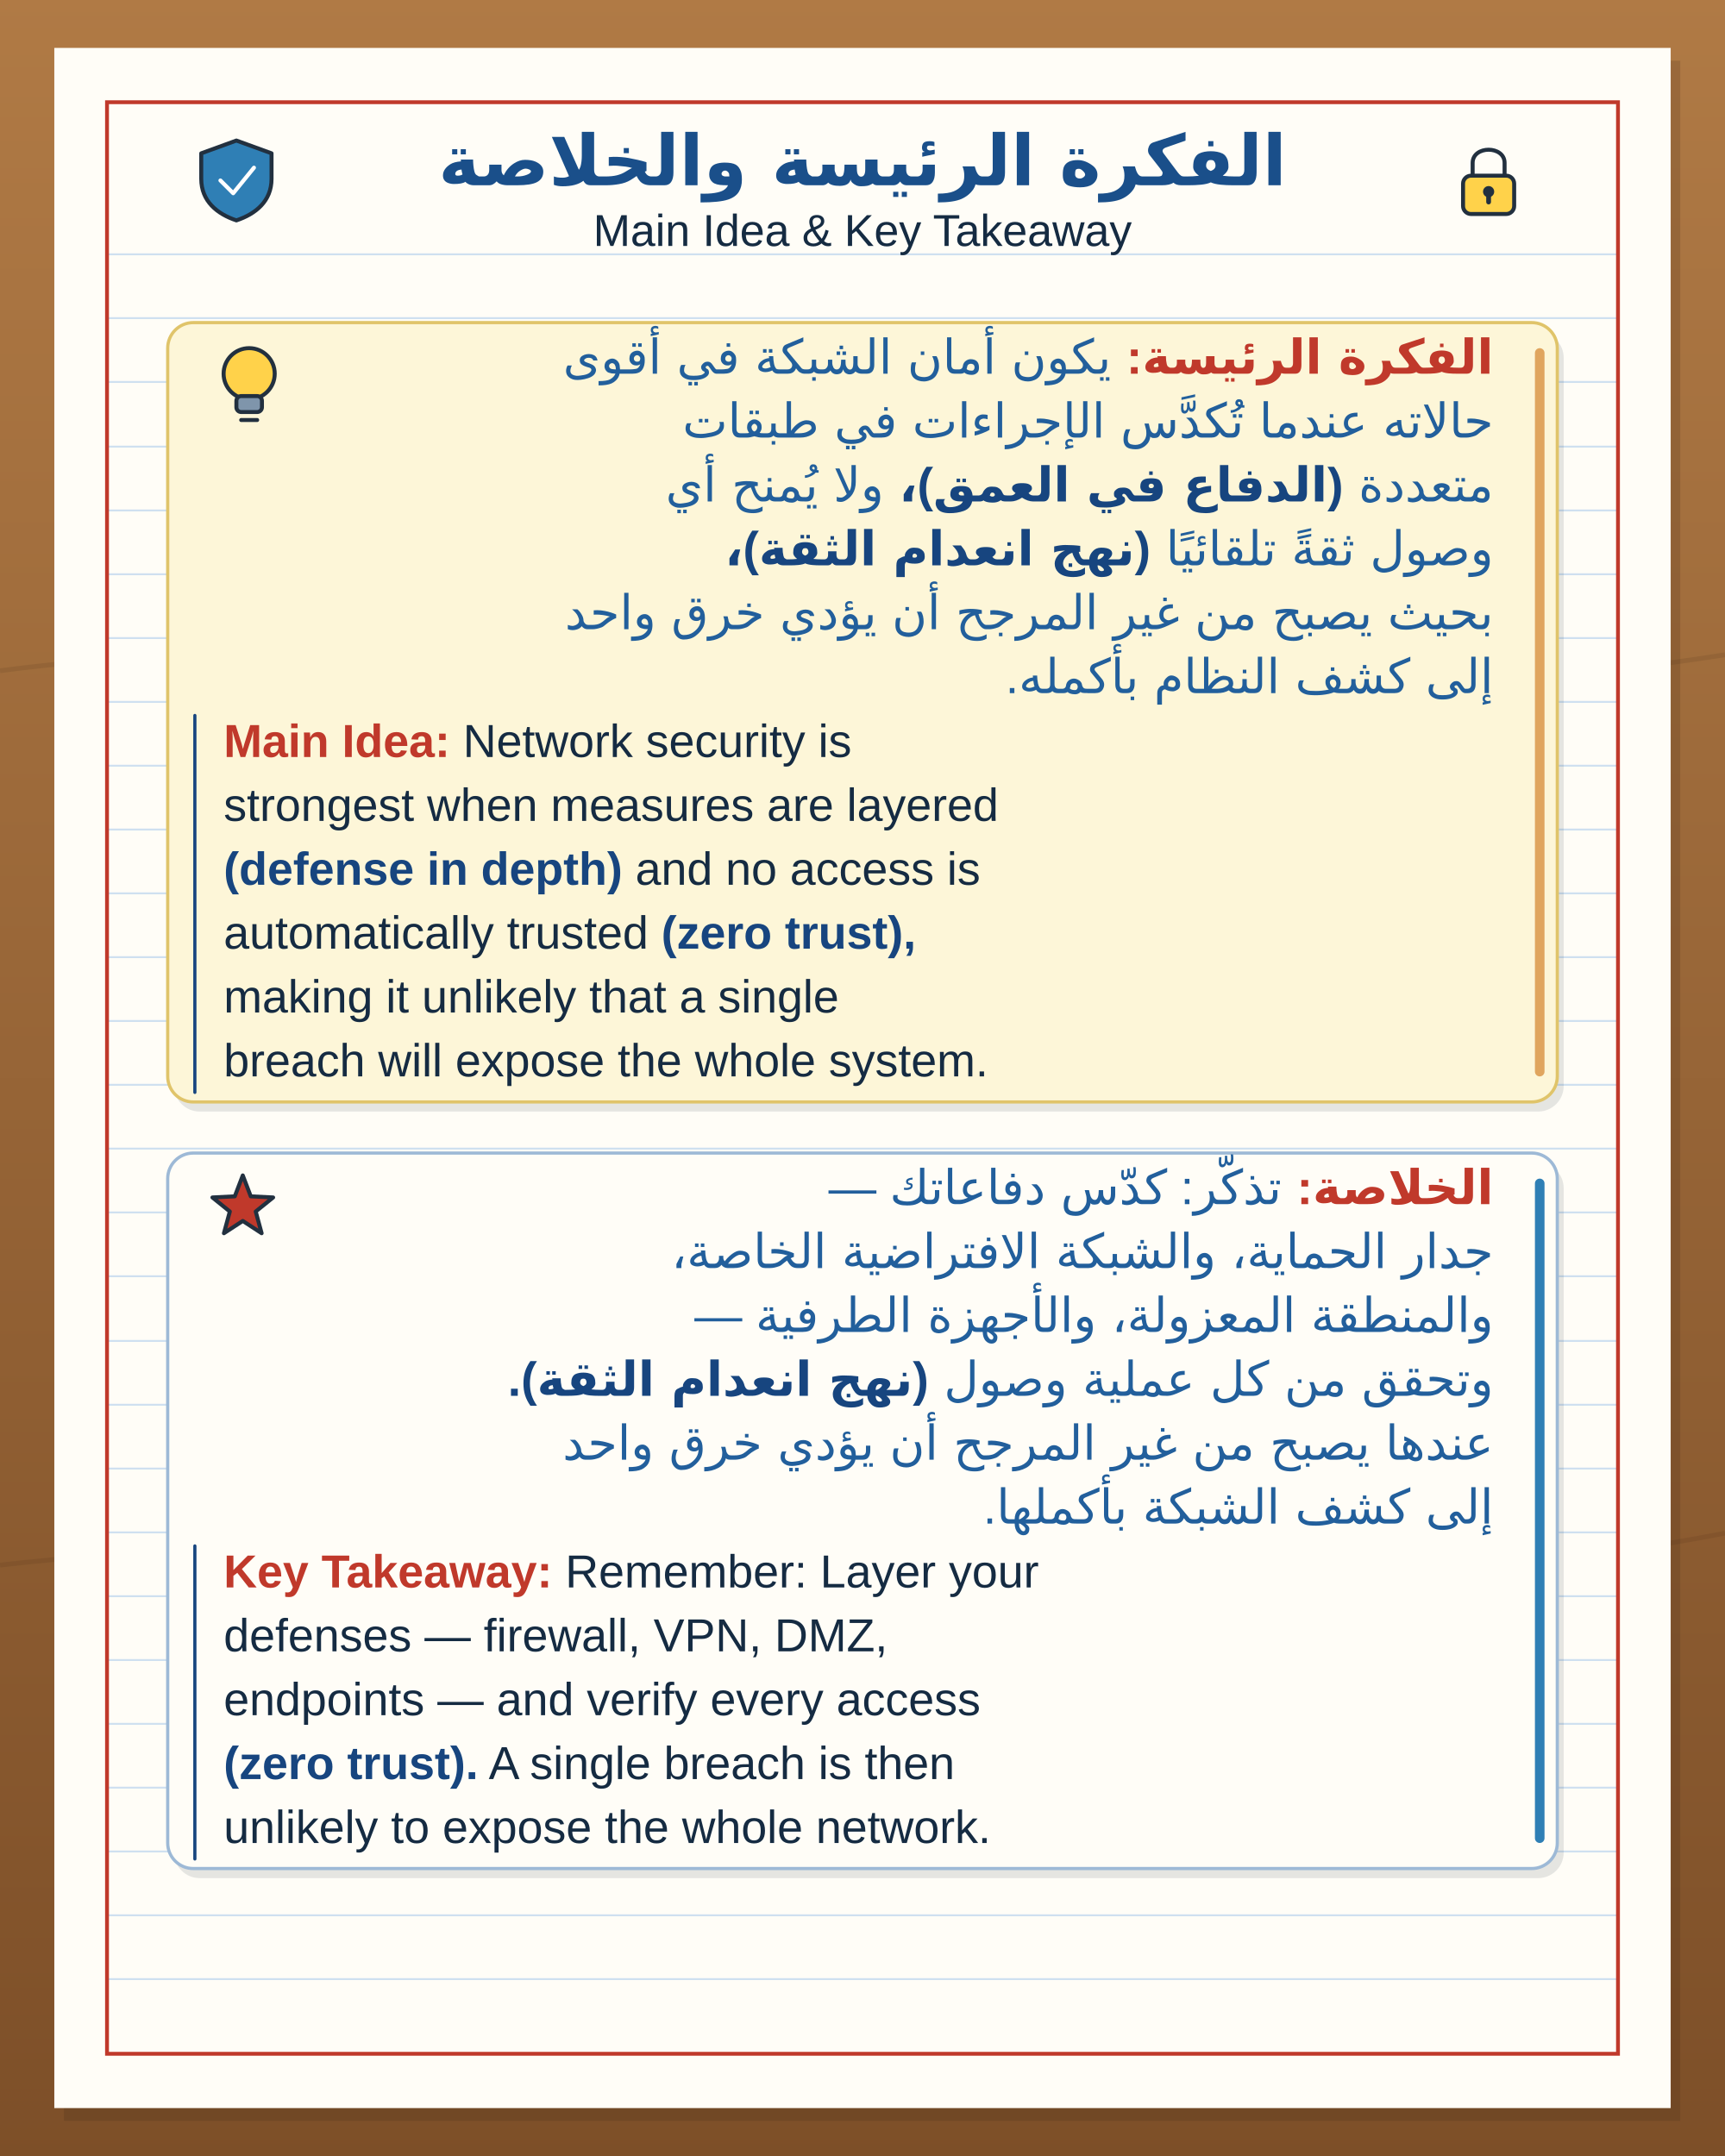
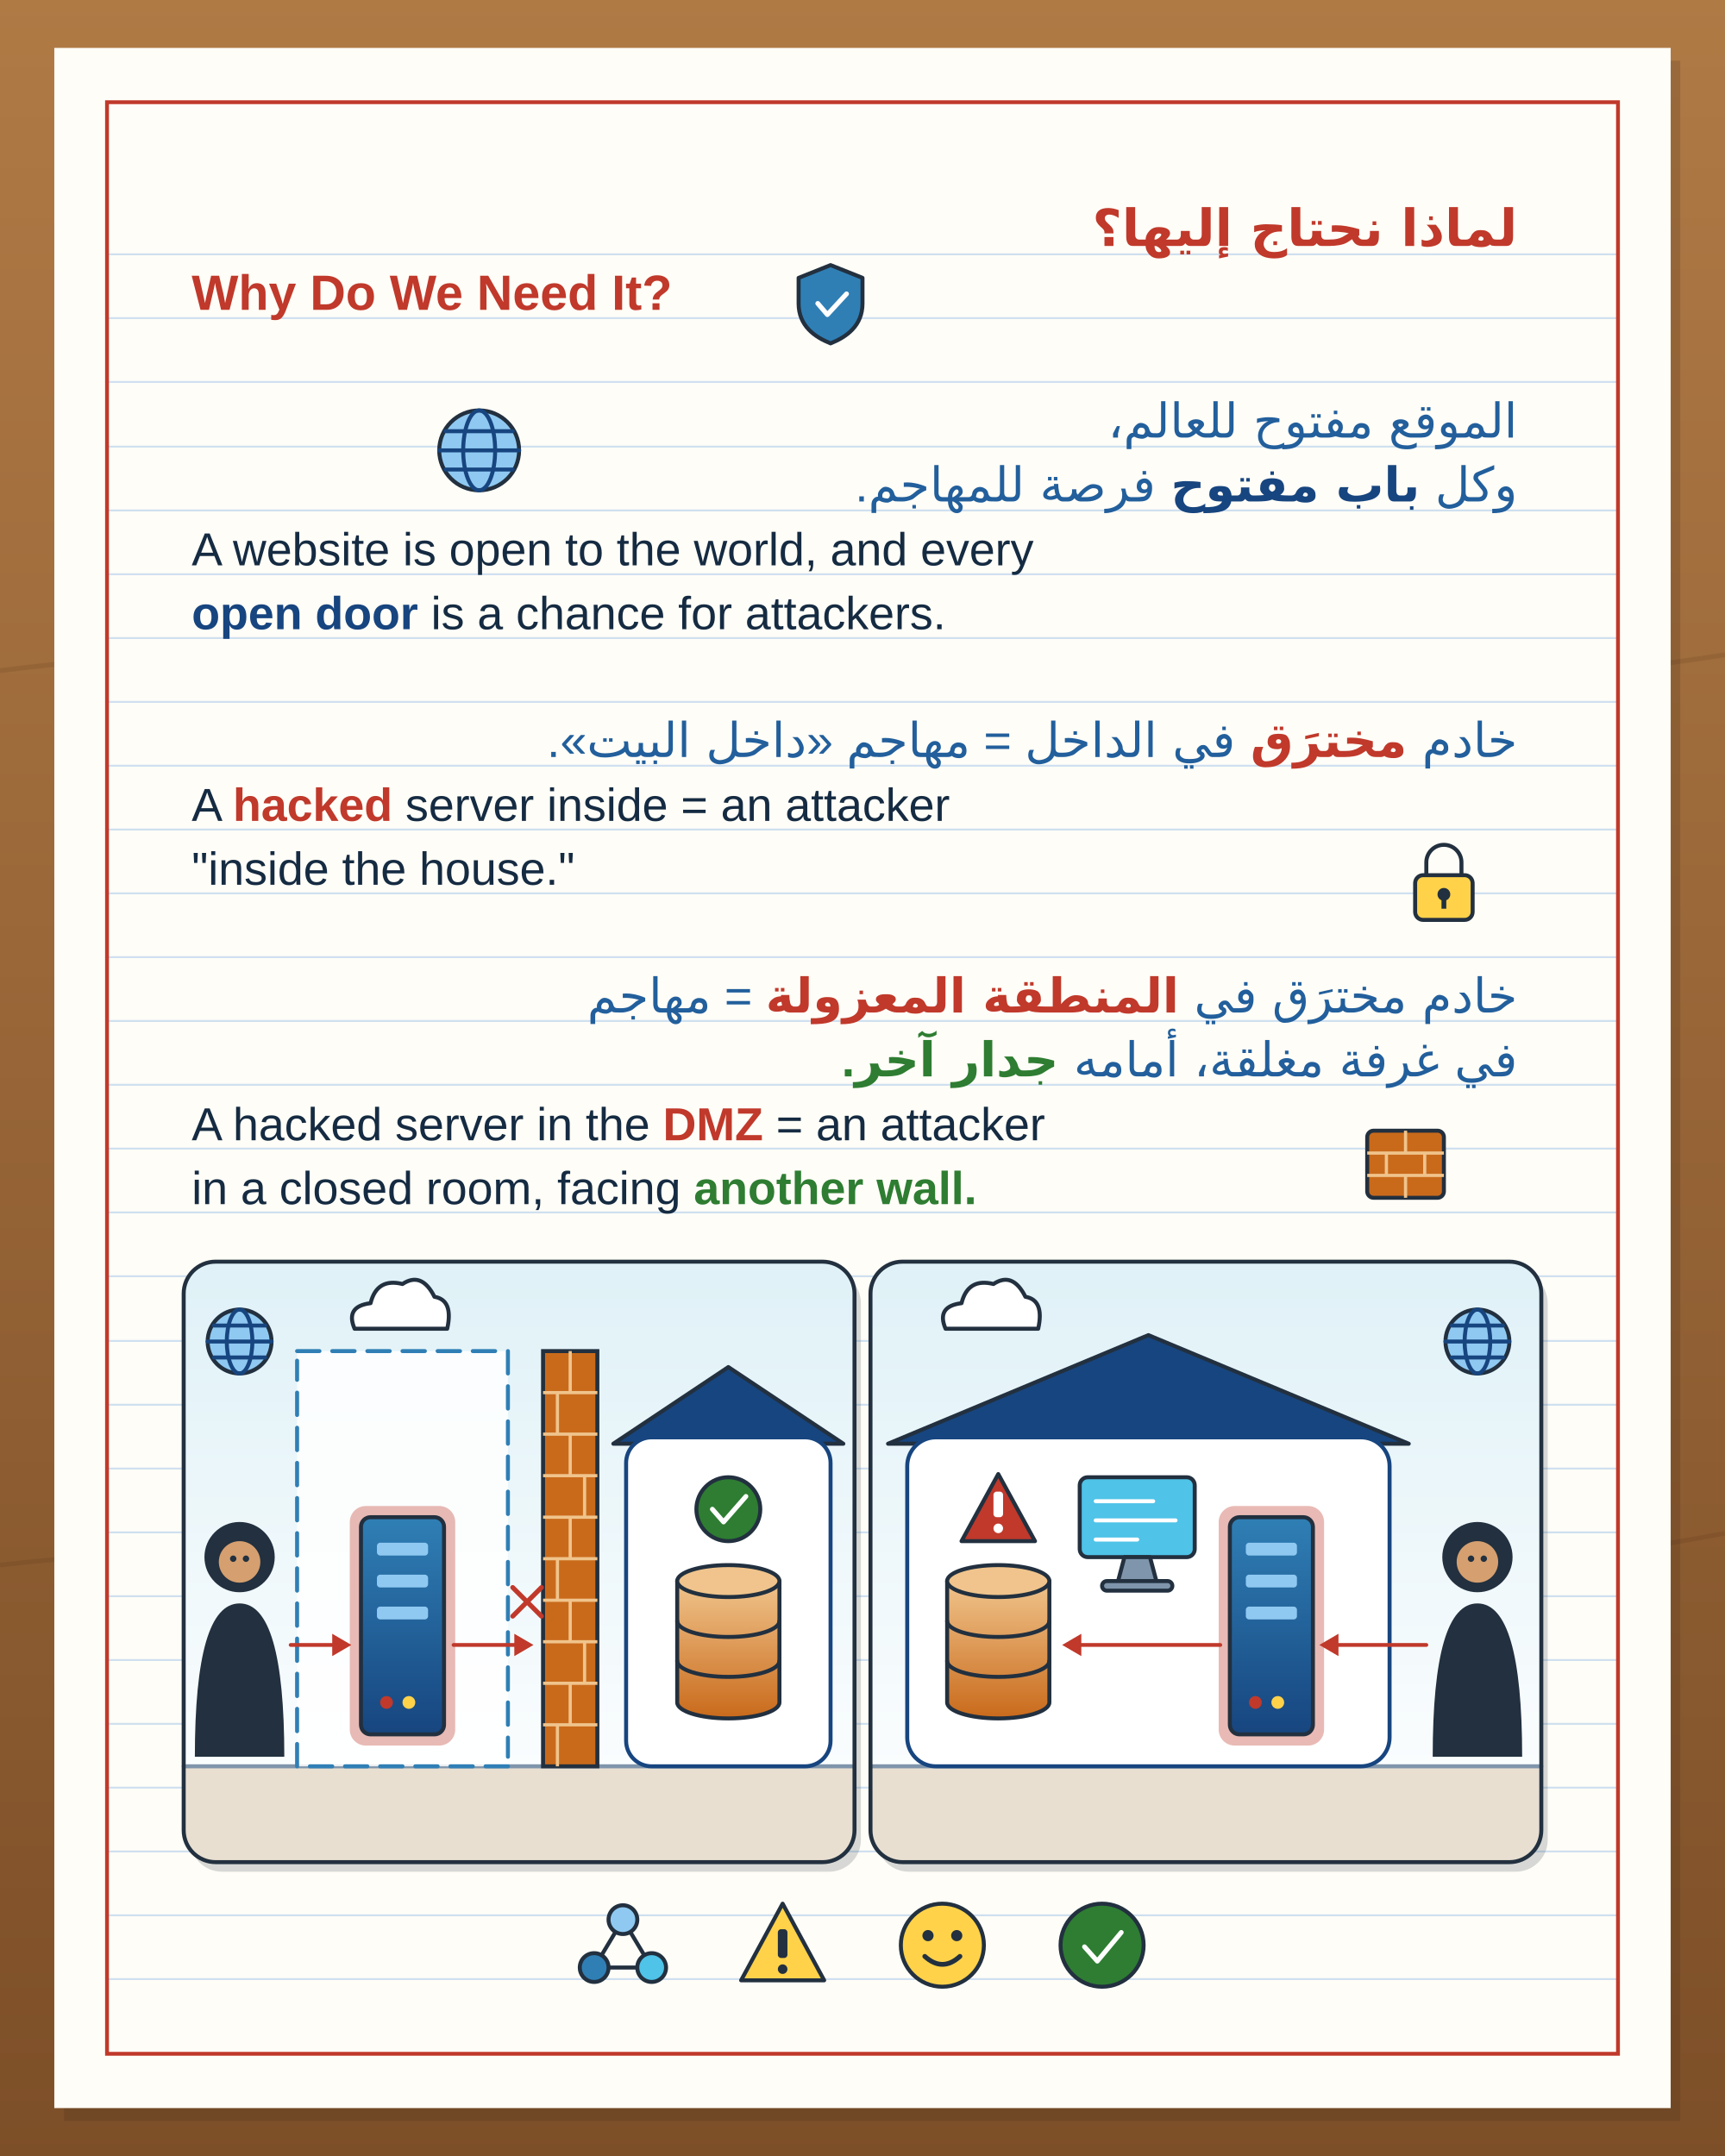
<svg xmlns="http://www.w3.org/2000/svg" width="1080" height="1350" viewBox="0 0 1080 1350" preserveAspectRatio="xMidYMid meet" style="width:100%;height:auto;max-width:1080px;display:block;margin:0 auto;">
  <defs>
    <linearGradient id="pmDesk" x1="0" y1="0" x2="0" y2="1">
      <stop offset="0" stop-color="#b07a45" />
      <stop offset="1" stop-color="#7d4f28" />
    </linearGradient>
    <pattern id="pmRules" x="0" y="120" width="1080" height="40" patternUnits="userSpaceOnUse">
      <line x1="0" y1="39.5" x2="1080" y2="39.5" stroke="#cfe0f0" stroke-width="1.4" />
    </pattern>
  </defs>
  <rect x="0" y="0" width="1080" height="1350" fill="url(#pmDesk)" />
  <path d="M0 420 C 300 380, 700 470, 1080 410" fill="none" stroke="#3a2411" stroke-width="3" opacity=".12" />
  <path d="M0 980 C 350 940, 720 1030, 1080 960" fill="none" stroke="#3a2411" stroke-width="3" opacity=".12" />
  <rect x="40" y="38" width="1012" height="1290" fill="#3a2411" opacity=".18" />
  <rect x="34" y="30" width="1012" height="1290" fill="#fffdf7" />
  <rect x="67" y="120" width="946" height="1152" fill="url(#pmRules)" />
  <rect x="67" y="64" width="946" height="1222" fill="none" stroke="#c0392b" stroke-width="2.4" />
-   <rect x="109" y="208" width="870" height="488" rx="16" fill="#22303f" opacity=".12" />
-   <rect x="109" y="728" width="870" height="448" rx="16" fill="#22303f" opacity=".12" />
-   <rect x="105" y="202" width="870" height="488" rx="16" fill="#fdf6d8" stroke="#e0c46a" stroke-width="2" />
-   <rect x="961" y="218" width="6" height="456" rx="3" fill="#e0a55e" />
-   <rect x="105" y="722" width="870" height="448" rx="16" fill="#fffdf7" stroke="#9db9d6" stroke-width="2" />
-   <rect x="961" y="738" width="6" height="416" rx="3" fill="#2f7fb5" />
-   <line x1="122" y1="448" x2="122" y2="684" stroke="#17457f" stroke-width="2" stroke-linecap="round" />
-   <line x1="122" y1="968" x2="122" y2="1164" stroke="#17457f" stroke-width="2" stroke-linecap="round" />
-   <g transform="translate(120 84)">
-     <path d="M28 4 L50 12 L50 28 C50 42 40 50 28 54 C16 50 6 42 6 28 L6 12 Z" fill="#2f7fb5" stroke="#22303f" stroke-width="2.5" stroke-linecap="round" stroke-linejoin="round" />
-     <path d="M18 29 L26 37 L39 21" fill="none" stroke="#ffffff" stroke-width="2.5" stroke-linecap="round" stroke-linejoin="round" />
+   <g>
+     <defs>
+       <linearGradient id="ilPanel" x1="0" y1="0" x2="0" y2="1">
+         <stop offset="0" stop-color="#dff1f7" />
+         <stop offset="1" stop-color="#ffffff" />
+       </linearGradient>
+       <linearGradient id="ilSrv" x1="0" y1="0" x2="0" y2="1">
+         <stop offset="0" stop-color="#2f7fb5" />
+         <stop offset="1" stop-color="#17457f" />
+       </linearGradient>
+       <linearGradient id="ilDb" x1="0" y1="0" x2="0" y2="1">
+         <stop offset="0" stop-color="#f0c48c" />
+         <stop offset="1" stop-color="#c96a1b" />
+       </linearGradient>
+     </defs>
+     <rect x="119" y="796" width="420" height="376" rx="20" fill="#22303f" opacity=".18" />
+     <rect x="549" y="796" width="420" height="376" rx="20" fill="#22303f" opacity=".18" />
+     <rect x="115" y="790" width="420" height="376" rx="20" fill="url(#ilPanel)" />
+     <rect x="545" y="790" width="420" height="376" rx="20" fill="url(#ilPanel)" />
+     <path d="M115 1106 H535 V1146 A20 20 0 0 1 515 1166 H135 A20 20 0 0 1 115 1146 Z" fill="#e8dfd1" />
+     <path d="M545 1106 H965 V1146 A20 20 0 0 1 945 1166 H565 A20 20 0 0 1 545 1146 Z" fill="#e8dfd1" />
+     <path d="M115 1106 H535 M545 1106 H965" fill="none" stroke="#7f95ab" stroke-width="2.5" stroke-linecap="round" />
+     <rect x="115" y="790" width="420" height="376" rx="20" fill="none" stroke="#22303f" stroke-width="2.5" />
+     <rect x="545" y="790" width="420" height="376" rx="20" fill="none" stroke="#22303f" stroke-width="2.5" />
+     <path d="M222 832 Q216 818 232 816 Q236 800 252 804 Q264 796 272 812 Q284 814 280 832 Z" fill="#ffffff" stroke="#22303f" stroke-width="2.5" stroke-linejoin="round" />
+     <path d="M592 832 Q586 818 602 816 Q606 800 622 804 Q634 796 642 812 Q654 814 650 832 Z" fill="#ffffff" stroke="#22303f" stroke-width="2.5" stroke-linejoin="round" />
+     <circle cx="150" cy="840" r="20" fill="#8fc9f2" stroke="#22303f" stroke-width="2.5" />
+     <ellipse cx="150" cy="840" rx="8" ry="20" fill="none" stroke="#17457f" stroke-width="2.5" />
+     <path d="M130 840 H170 M134 830 H166 M134 850 H166" fill="none" stroke="#17457f" stroke-width="2.5" stroke-linecap="round" />
+     <circle cx="925" cy="840" r="20" fill="#8fc9f2" stroke="#22303f" stroke-width="2.5" />
+     <ellipse cx="925" cy="840" rx="8" ry="20" fill="none" stroke="#17457f" stroke-width="2.5" />
+     <path d="M905 840 H945 M909 830 H941 M909 850 H941" fill="none" stroke="#17457f" stroke-width="2.5" stroke-linecap="round" />
+     <polygon points="556,904 719,836 882,904" fill="#17457f" stroke="#22303f" stroke-width="2.5" stroke-linejoin="round" />
+     <rect x="568" y="900" width="302" height="206" rx="18" fill="#ffffff" stroke="#17457f" stroke-width="2.5" />
+     <polygon points="625,923 648,965 602,965" fill="#c0392b" stroke="#22303f" stroke-width="2.5" stroke-linejoin="round" />
+     <rect x="622" y="934" width="6" height="16" rx="2" fill="#ffffff" />
+     <circle cx="625" cy="957" r="3" fill="#ffffff" />
+     <path d="M593 990 V1066 A32 10 0 0 0 657 1066 V990 Z" fill="url(#ilDb)" stroke="#22303f" stroke-width="2.5" stroke-linejoin="round" />
+     <path d="M593 1015 A32 10 0 0 0 657 1015 M593 1040 A32 10 0 0 0 657 1040" fill="none" stroke="#22303f" stroke-width="2.5" stroke-linecap="round" />
+     <ellipse cx="625" cy="990" rx="32" ry="10" fill="#f0c48c" stroke="#22303f" stroke-width="2.5" />
+     <rect x="676" y="925" width="72" height="50" rx="5" fill="#4fc3e8" stroke="#22303f" stroke-width="2.5" />
+     <path d="M686 940 H722 M686 952 H736 M686 964 H712" fill="none" stroke="#ffffff" stroke-width="2.5" stroke-linecap="round" />
+     <path d="M704 975 L700 990 H724 L720 975 Z" fill="#7f95ab" stroke="#22303f" stroke-width="2.5" stroke-linejoin="round" />
+     <rect x="690" y="990" width="44" height="6" rx="3" fill="#7f95ab" stroke="#22303f" stroke-width="2.5" />
+     <rect x="763" y="943" width="66" height="150" rx="10" fill="#c0392b" opacity=".35" />
+     <rect x="770" y="950" width="52" height="136" rx="6" fill="url(#ilSrv)" stroke="#22303f" stroke-width="2.5" />
+     <rect x="780" y="966" width="32" height="8" rx="2" fill="#8fc9f2" />
+     <rect x="780" y="986" width="32" height="8" rx="2" fill="#8fc9f2" />
+     <rect x="780" y="1006" width="32" height="8" rx="2" fill="#8fc9f2" />
+     <circle cx="786" cy="1066" r="4" fill="#c0392b" />
+     <circle cx="800" cy="1066" r="4" fill="#ffd24a" />
+     <circle cx="925" cy="975" r="22" fill="#22303f" />
+     <circle cx="925" cy="978" r="13" fill="#d59f6f" />
+     <circle cx="921" cy="976" r="2" fill="#22303f" />
+     <circle cx="929" cy="976" r="2" fill="#22303f" />
+     <path d="M897 1100 Q897 1004 925 1004 Q953 1004 953 1100 Z" fill="#22303f" />
+     <rect x="186" y="846" width="132" height="260" fill="#ffffff" opacity=".85" />
+     <path d="M186 846 h14 m8 0 h14 m8 0 h14 m8 0 h14 m8 0 h14 m8 0 h14 m8 0 M318 846 v14 m0 8 v14 m0 8 v14 m0 8 v14 m0 8 v14 m0 8 v14 m0 8 v14 m0 8 v14 m0 8 v14 m0 8 v14 m0 8 v14 m0 8 v12 M318 1106 h-14 m-8 0 h-14 m-8 0 h-14 m-8 0 h-14 m-8 0 h-14 m-8 0 h-14 M186 1106 v-14 m0 -8 v-14 m0 -8 v-14 m0 -8 v-14 m0 -8 v-14 m0 -8 v-14 m0 -8 v-14 m0 -8 v-14 m0 -8 v-14 m0 -8 v-14 m0 -8 v-14 m0 -8 v-12" fill="none" stroke="#2f7fb5" stroke-width="2.5" stroke-linecap="round" />
+     <rect x="219" y="943" width="66" height="150" rx="10" fill="#c0392b" opacity=".35" />
+     <rect x="226" y="950" width="52" height="136" rx="6" fill="url(#ilSrv)" stroke="#22303f" stroke-width="2.5" />
+     <rect x="236" y="966" width="32" height="8" rx="2" fill="#8fc9f2" />
+     <rect x="236" y="986" width="32" height="8" rx="2" fill="#8fc9f2" />
+     <rect x="236" y="1006" width="32" height="8" rx="2" fill="#8fc9f2" />
+     <circle cx="242" cy="1066" r="4" fill="#c0392b" />
+     <circle cx="256" cy="1066" r="4" fill="#ffd24a" />
+     <rect x="340" y="846" width="34" height="260" fill="#c96a1b" stroke="#22303f" stroke-width="2.5" />
+     <path d="M340 872 H374 M340 898 H374 M340 924 H374 M340 950 H374 M340 976 H374 M340 1002 H374 M340 1028 H374 M340 1054 H374 M340 1080 H374 M357 846 V872 M357 898 V924 M357 950 V976 M357 1002 V1028 M357 1054 V1080 M349 872 V898 M366 924 V950 M349 976 V1002 M366 1028 V1054 M349 1080 V1106" fill="none" stroke="#f0c48c" stroke-width="2" />
+     <polygon points="384,904 456,856 528,904" fill="#17457f" stroke="#22303f" stroke-width="2.5" stroke-linejoin="round" />
+     <rect x="392" y="900" width="128" height="206" rx="16" fill="#ffffff" stroke="#17457f" stroke-width="2.5" />
+     <circle cx="456" cy="945" r="20" fill="#2e7d32" stroke="#22303f" stroke-width="2.5" />
+     <path d="M446 945 L453 953 L467 937" fill="none" stroke="#ffffff" stroke-width="3" stroke-linecap="round" stroke-linejoin="round" />
+     <path d="M424 990 V1066 A32 10 0 0 0 488 1066 V990 Z" fill="url(#ilDb)" stroke="#22303f" stroke-width="2.5" stroke-linejoin="round" />
+     <path d="M424 1015 A32 10 0 0 0 488 1015 M424 1040 A32 10 0 0 0 488 1040" fill="none" stroke="#22303f" stroke-width="2.5" stroke-linecap="round" />
+     <ellipse cx="456" cy="990" rx="32" ry="10" fill="#f0c48c" stroke="#22303f" stroke-width="2.5" />
+     <circle cx="150" cy="975" r="22" fill="#22303f" />
+     <circle cx="150" cy="978" r="13" fill="#d59f6f" />
+     <circle cx="146" cy="976" r="2" fill="#22303f" />
+     <circle cx="154" cy="976" r="2" fill="#22303f" />
+     <path d="M122 1100 Q122 1004 150 1004 Q178 1004 178 1100 Z" fill="#22303f" />
+     <line x1="893" y1="1030" x2="836" y2="1030" stroke="#c0392b" stroke-width="2.4" stroke-linecap="round" />
+     <polygon points="826,1030 838,1023 838,1037" fill="#c0392b" />
+     <line x1="764" y1="1030" x2="675" y2="1030" stroke="#c0392b" stroke-width="2.4" stroke-linecap="round" />
+     <polygon points="665,1030 677,1023 677,1037" fill="#c0392b" />
+     <line x1="182" y1="1030" x2="210" y2="1030" stroke="#c0392b" stroke-width="2.4" stroke-linecap="round" />
+     <polygon points="220,1030 208,1023 208,1037" fill="#c0392b" />
+     <line x1="284" y1="1030" x2="324" y2="1030" stroke="#c0392b" stroke-width="2.4" stroke-linecap="round" />
+     <polygon points="334,1030 322,1023 322,1037" fill="#c0392b" />
+     <path d="M321 994 L339 1012 M339 994 L321 1012" fill="none" stroke="#c0392b" stroke-width="3" stroke-linecap="round" />
  </g>
-   <g transform="translate(904 84)">
-     <path d="M18 26 L18 18 C18 7 38 7 38 18 L38 26" fill="none" stroke="#22303f" stroke-width="2.5" stroke-linecap="round" stroke-linejoin="round" />
-     <rect x="12" y="26" width="32" height="24" rx="5" fill="#ffd24a" stroke="#22303f" stroke-width="2.5" stroke-linecap="round" stroke-linejoin="round" />
-     <circle cx="28" cy="36" r="3.5" fill="#22303f" />
-     <rect x="26.5" y="37" width="3" height="7" rx="1.5" fill="#22303f" />
+   <g transform="translate(520 190)">
+     <path d="M0 -24 L20 -16 V0 C20 14 10 21 0 25 C-10 21 -20 14 -20 0 V-16 Z" fill="#2f7fb5" stroke="#22303f" stroke-width="2.5" stroke-linejoin="round" />
+     <path d="M-8 0 L-2 7 L10 -6" fill="none" stroke="#ffffff" stroke-width="3" stroke-linecap="round" stroke-linejoin="round" />
  </g>
-   <g transform="translate(128 212)">
-     <circle cx="28" cy="22" r="16" fill="#ffd24a" stroke="#22303f" stroke-width="2.5" />
-     <rect x="20" y="36" width="16" height="10" rx="3" fill="#7f95ab" stroke="#22303f" stroke-width="2.5" stroke-linecap="round" stroke-linejoin="round" />
-     <line x1="23" y1="51" x2="33" y2="51" stroke="#22303f" stroke-width="2.5" stroke-linecap="round" />
+   <g transform="translate(300 282)">
+     <circle cx="0" cy="0" r="25" fill="#8fc9f2" stroke="#22303f" stroke-width="2.5" />
+     <ellipse cx="0" cy="0" rx="10" ry="25" fill="none" stroke="#17457f" stroke-width="2.5" />
+     <path d="M-25 0 H25 M-21 -12 H21 M-21 12 H21" fill="none" stroke="#17457f" stroke-width="2.5" stroke-linecap="round" />
  </g>
-   <g transform="translate(130 734)">
-     <polygon points="22,2 27,15.1 41,15.8 30.1,24.6 33.8,38.2 22,30.5 10.2,38.2 13.9,24.6 3,15.8 17,15.1" fill="#c0392b" stroke="#22303f" stroke-width="2.5" stroke-linecap="round" stroke-linejoin="round" />
+   <g transform="translate(904 552)">
+     <path d="M-11 -4 V-12 A11 11 0 0 1 11 -12 V-4" fill="none" stroke="#22303f" stroke-width="2.5" stroke-linecap="round" />
+     <rect x="-18" y="-4" width="36" height="28" rx="5" fill="#ffd24a" stroke="#22303f" stroke-width="2.5" />
+     <circle cx="0" cy="8" r="4" fill="#22303f" />
+     <rect x="-1.5" y="8" width="3" height="9" fill="#22303f" />
  </g>
-   <text x="540" y="116" direction="rtl" unicode-bidi="plaintext" text-anchor="middle" font-family="Tahoma, Arial, Segoe UI, sans-serif" font-size="44" font-weight="bold" fill="#1a4f8a">الفكرة الرئيسة والخلاصة</text>
-   <text x="540" y="154" direction="ltr" unicode-bidi="plaintext" text-anchor="middle" font-family="Segoe Print, Comic Sans MS, Arial, sans-serif" font-size="28" font-weight="normal" fill="#152b42">Main Idea &amp; Key Takeaway</text>
-   <text x="935" y="234" direction="rtl" unicode-bidi="plaintext" text-anchor="start" font-family="Tahoma, Arial, Segoe UI, sans-serif" font-size="30" fill="#225f9c">
-     <tspan x="935" dy="0">
-       <tspan font-weight="bold" fill="#c0392b">الفكرة الرئيسة:</tspan> يكون أمان الشبكة في أقوى</tspan>
-     <tspan x="935" dy="40">حالاته عندما تُكدَّس الإجراءات في طبقات</tspan>
-     <tspan x="935" dy="40">متعددة <tspan font-weight="bold" fill="#17457f">(الدفاع في العمق)،</tspan> ولا يُمنح أي</tspan>
-     <tspan x="935" dy="40">وصول ثقةً تلقائيًا <tspan font-weight="bold" fill="#17457f">(نهج انعدام الثقة)،</tspan>
+   <g transform="translate(880 728)">
+     <rect x="-24" y="-20" width="48" height="42" rx="4" fill="#c96a1b" stroke="#22303f" stroke-width="2.5" />
+     <path d="M-24 -6 H24 M-24 8 H24 M0 -20 V-6 M-12 -6 V8 M12 -6 V8 M0 8 V22" fill="none" stroke="#f0c48c" stroke-width="2" />
+   </g>
+   <g transform="translate(390 1218)">
+     <path d="M-18 14 L18 14 L0 -16 Z" fill="none" stroke="#22303f" stroke-width="2.5" stroke-linejoin="round" />
+     <circle cx="0" cy="-16" r="9" fill="#8fc9f2" stroke="#22303f" stroke-width="2.5" />
+     <circle cx="-18" cy="14" r="9" fill="#2f7fb5" stroke="#22303f" stroke-width="2.5" />
+     <circle cx="18" cy="14" r="9" fill="#4fc3e8" stroke="#22303f" stroke-width="2.5" />
+   </g>
+   <g transform="translate(490 1218)">
+     <polygon points="0,-26 26,22 -26,22" fill="#ffd24a" stroke="#22303f" stroke-width="2.5" stroke-linejoin="round" />
+     <rect x="-3" y="-10" width="6" height="18" rx="2" fill="#22303f" />
+     <circle cx="0" cy="15" r="3" fill="#22303f" />
+   </g>
+   <g transform="translate(590 1218)">
+     <circle cx="0" cy="0" r="26" fill="#ffd24a" stroke="#22303f" stroke-width="2.5" />
+     <circle cx="-9" cy="-6" r="3.5" fill="#22303f" />
+     <circle cx="9" cy="-6" r="3.5" fill="#22303f" />
+     <path d="M -11 7 Q 0 17 11 7" fill="none" stroke="#22303f" stroke-width="3" stroke-linecap="round" />
+   </g>
+   <g transform="translate(690 1218)">
+     <circle cx="0" cy="0" r="26" fill="#2e7d32" stroke="#22303f" stroke-width="2.5" />
+     <path d="M-11 1 L-3 10 L12 -8" fill="none" stroke="#ffffff" stroke-width="3" stroke-linecap="round" stroke-linejoin="round" />
+   </g>
+   <text x="950" y="154" direction="rtl" unicode-bidi="plaintext" text-anchor="start" font-family="Tahoma, Arial, Segoe UI, sans-serif" font-size="32" font-weight="bold" fill="#c0392b">
+     <tspan x="950" dy="0">لماذا نحتاج إليها؟</tspan>
+   </text>
+   <text x="120" y="194" direction="ltr" unicode-bidi="plaintext" text-anchor="start" font-family="Segoe Print, Comic Sans MS, Arial, sans-serif" font-size="31" font-weight="bold" fill="#c0392b">
+     <tspan x="120" dy="0">Why Do We Need It?</tspan>
+   </text>
+   <text x="950" y="274" direction="rtl" unicode-bidi="plaintext" text-anchor="start" font-family="Tahoma, Arial, Segoe UI, sans-serif" font-size="30" fill="#225f9c">
+     <tspan x="950" dy="0">الموقع مفتوح للعالم،</tspan>
+     <tspan x="950" dy="40">وكل <tspan font-weight="bold" fill="#17457f">باب مفتوح</tspan> فرصة للمهاجم.</tspan>
+   </text>
+   <text x="120" y="354" direction="ltr" unicode-bidi="plaintext" text-anchor="start" font-family="Segoe Print, Comic Sans MS, Arial, sans-serif" font-size="29" fill="#152b42">
+     <tspan x="120" dy="0">A website is open to the world, and every</tspan>
+     <tspan x="120" dy="40">
+       <tspan font-weight="bold" fill="#17457f">open door</tspan> is a chance for attackers.</tspan>
+   </text>
+   <text x="950" y="474" direction="rtl" unicode-bidi="plaintext" text-anchor="start" font-family="Tahoma, Arial, Segoe UI, sans-serif" font-size="30" fill="#225f9c">
+     <tspan x="950" dy="0">خادم <tspan font-weight="bold" fill="#c0392b">مخترَق</tspan> في الداخل = مهاجم «داخل البيت».</tspan>
+   </text>
+   <text x="120" y="514" direction="ltr" unicode-bidi="plaintext" text-anchor="start" font-family="Segoe Print, Comic Sans MS, Arial, sans-serif" font-size="29" fill="#152b42">
+     <tspan x="120" dy="0">A <tspan font-weight="bold" fill="#c0392b">hacked</tspan> server inside = an attacker</tspan>
+     <tspan x="120" dy="40">"inside the house."</tspan>
+   </text>
+   <text x="950" y="634" direction="rtl" unicode-bidi="plaintext" text-anchor="start" font-family="Tahoma, Arial, Segoe UI, sans-serif" font-size="30" fill="#225f9c">
+     <tspan x="950" dy="0">خادم مخترَق في <tspan font-weight="bold" fill="#c0392b">المنطقة المعزولة</tspan> = مهاجم</tspan>
+     <tspan x="950" dy="40">في غرفة مغلقة، أمامه <tspan font-weight="bold" fill="#2e7d32">جدار آخر.</tspan>
    </tspan>
-     <tspan x="935" dy="40">بحيث يصبح من غير المرجح أن يؤدي خرق واحد</tspan>
-     <tspan x="935" dy="40">إلى كشف النظام بأكمله.</tspan>
  </text>
-   <text x="140" y="474" direction="ltr" unicode-bidi="plaintext" text-anchor="start" font-family="Segoe Print, Comic Sans MS, Arial, sans-serif" font-size="29" fill="#152b42">
-     <tspan x="140" dy="0">
-       <tspan font-weight="bold" fill="#c0392b">Main Idea:</tspan> Network security is</tspan>
-     <tspan x="140" dy="40">strongest when measures are layered</tspan>
-     <tspan x="140" dy="40">
-       <tspan font-weight="bold" fill="#17457f">(defense in depth)</tspan> and no access is</tspan>
-     <tspan x="140" dy="40">automatically trusted <tspan font-weight="bold" fill="#17457f">(zero trust),</tspan>
+   <text x="120" y="714" direction="ltr" unicode-bidi="plaintext" text-anchor="start" font-family="Segoe Print, Comic Sans MS, Arial, sans-serif" font-size="29" fill="#152b42">
+     <tspan x="120" dy="0">A hacked server in the <tspan font-weight="bold" fill="#c0392b">DMZ</tspan> = an attacker</tspan>
+     <tspan x="120" dy="40">in a closed room, facing <tspan font-weight="bold" fill="#2e7d32">another wall.</tspan>
    </tspan>
-     <tspan x="140" dy="40">making it unlikely that a single</tspan>
-     <tspan x="140" dy="40">breach will expose the whole system.</tspan>
-   </text>
-   <text x="935" y="754" direction="rtl" unicode-bidi="plaintext" text-anchor="start" font-family="Tahoma, Arial, Segoe UI, sans-serif" font-size="30" fill="#225f9c">
-     <tspan x="935" dy="0">
-       <tspan font-weight="bold" fill="#c0392b">الخلاصة:</tspan> تذكّر: كدّس دفاعاتك —</tspan>
-     <tspan x="935" dy="40">جدار الحماية، والشبكة الافتراضية الخاصة،</tspan>
-     <tspan x="935" dy="40">والمنطقة المعزولة، والأجهزة الطرفية —</tspan>
-     <tspan x="935" dy="40">وتحقق من كل عملية وصول <tspan font-weight="bold" fill="#17457f">(نهج انعدام الثقة).</tspan>
-     </tspan>
-     <tspan x="935" dy="40">عندها يصبح من غير المرجح أن يؤدي خرق واحد</tspan>
-     <tspan x="935" dy="40">إلى كشف الشبكة بأكملها.</tspan>
-   </text>
-   <text x="140" y="994" direction="ltr" unicode-bidi="plaintext" text-anchor="start" font-family="Segoe Print, Comic Sans MS, Arial, sans-serif" font-size="29" fill="#152b42">
-     <tspan x="140" dy="0">
-       <tspan font-weight="bold" fill="#c0392b">Key Takeaway:</tspan> Remember: Layer your</tspan>
-     <tspan x="140" dy="40">defenses — firewall, VPN, DMZ,</tspan>
-     <tspan x="140" dy="40">endpoints — and verify every access</tspan>
-     <tspan x="140" dy="40">
-       <tspan font-weight="bold" fill="#17457f">(zero trust).</tspan> A single breach is then</tspan>
-     <tspan x="140" dy="40">unlikely to expose the whole network.</tspan>
  </text>
</svg>
